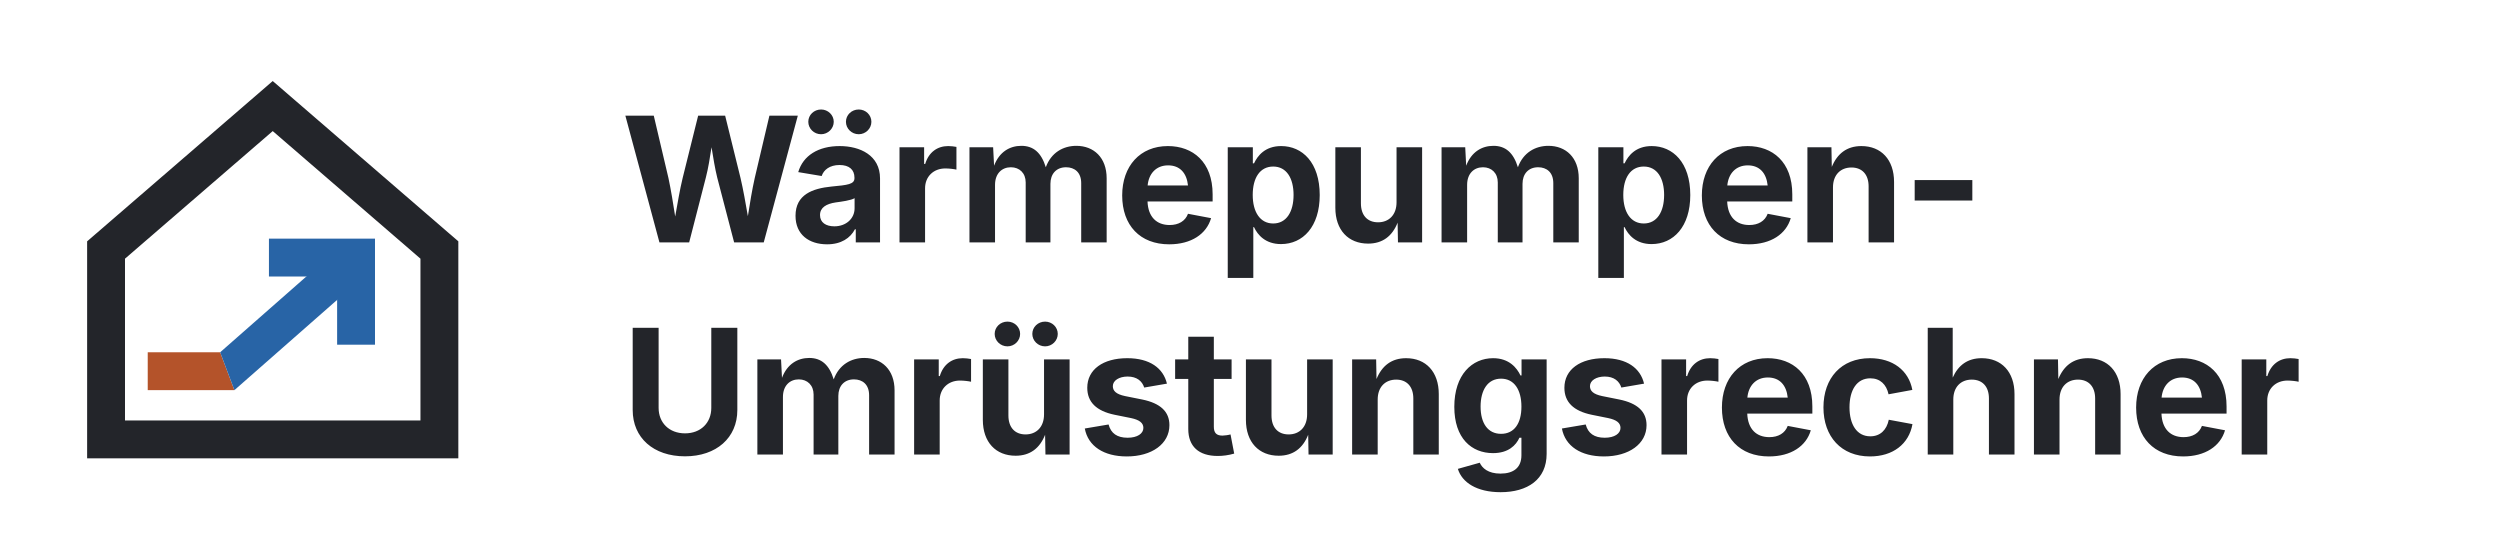
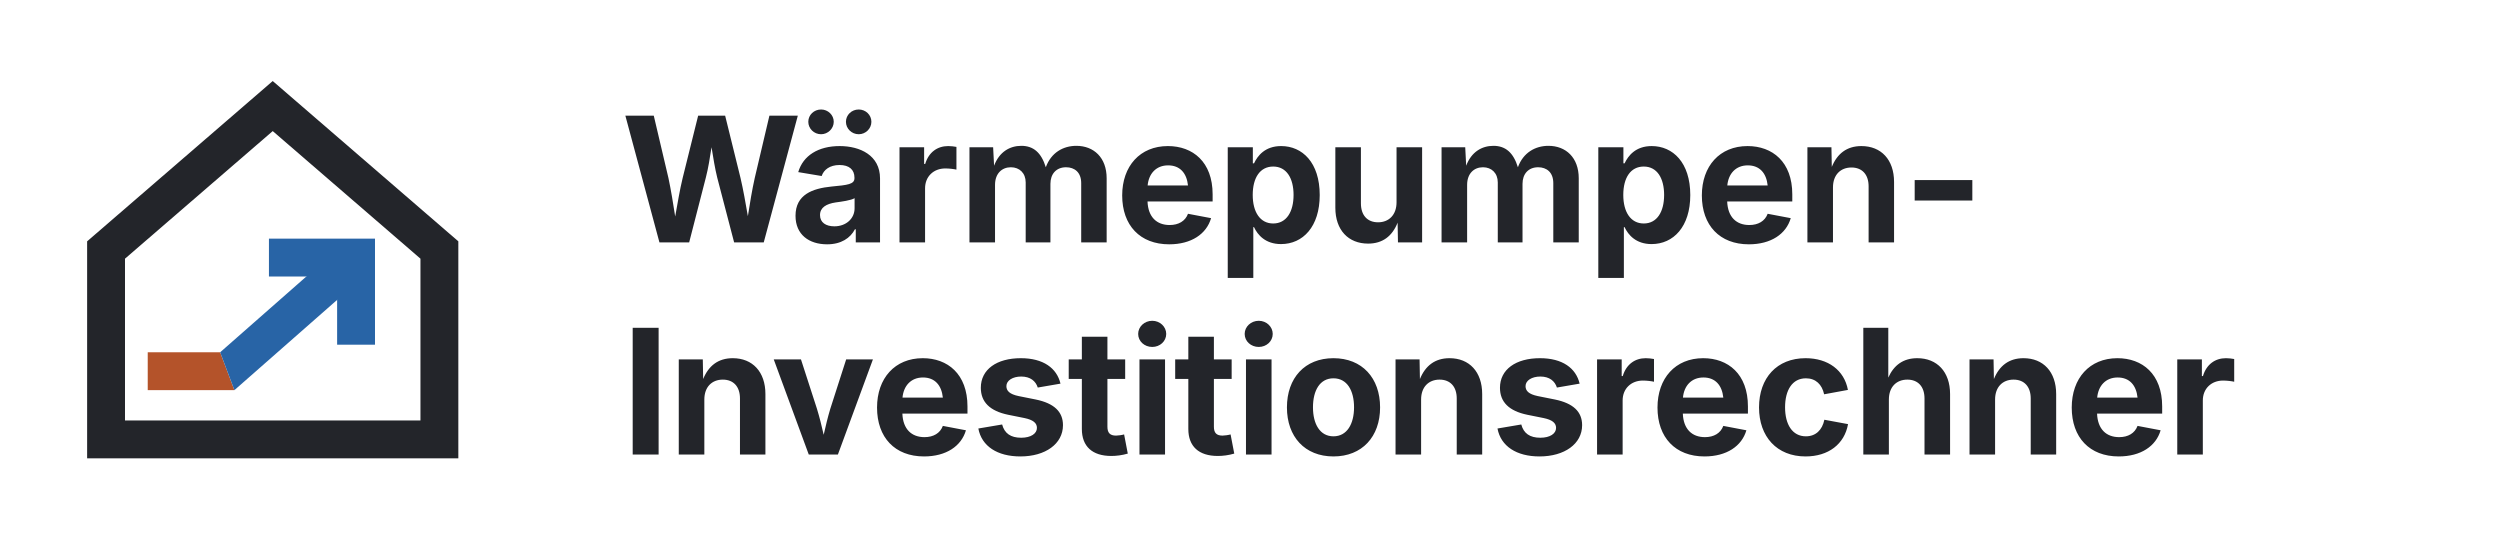
- <svg xmlns="http://www.w3.org/2000/svg" viewBox="0 0 330 72" role="img" aria-label="Wärmepumpen-Umrüstungsrechner">
+ <svg xmlns="http://www.w3.org/2000/svg" viewBox="0 0 330 72" role="img" aria-label="Wärmepumpen-Investitionsrechner">
  <g transform="translate(4 4)">
    <path d="M10 29 L32 10 L54 29 V54 H10 Z" fill="none" stroke="#23252a" stroke-width="5" stroke-linejoin="miter" />
    <path d="M15.5 42.5 H25.06 L26.94 47.5 H15.5 Z" fill="#b4532a" />
    <path d="M26.94 47.5 L44.15 32.38 L40.85 28.62 L25.06 42.5 Z" fill="#2864a6" />
    <path d="M34 30 H43 V39" fill="none" stroke="#2864a6" stroke-width="5" stroke-linecap="square" stroke-linejoin="miter" />
  </g>
  <g font-family="Inter, 'Inter Variable', Helvetica, Arial, sans-serif" font-weight="700" font-size="23" letter-spacing="-0.3" fill="#23252a">
    <text x="82" y="32">Wärmepumpen-</text>
-     <text x="82" y="60">Umrüstungsrechner</text>
+     <text x="82" y="60">Investitionsrechner</text>
  </g>
</svg>
